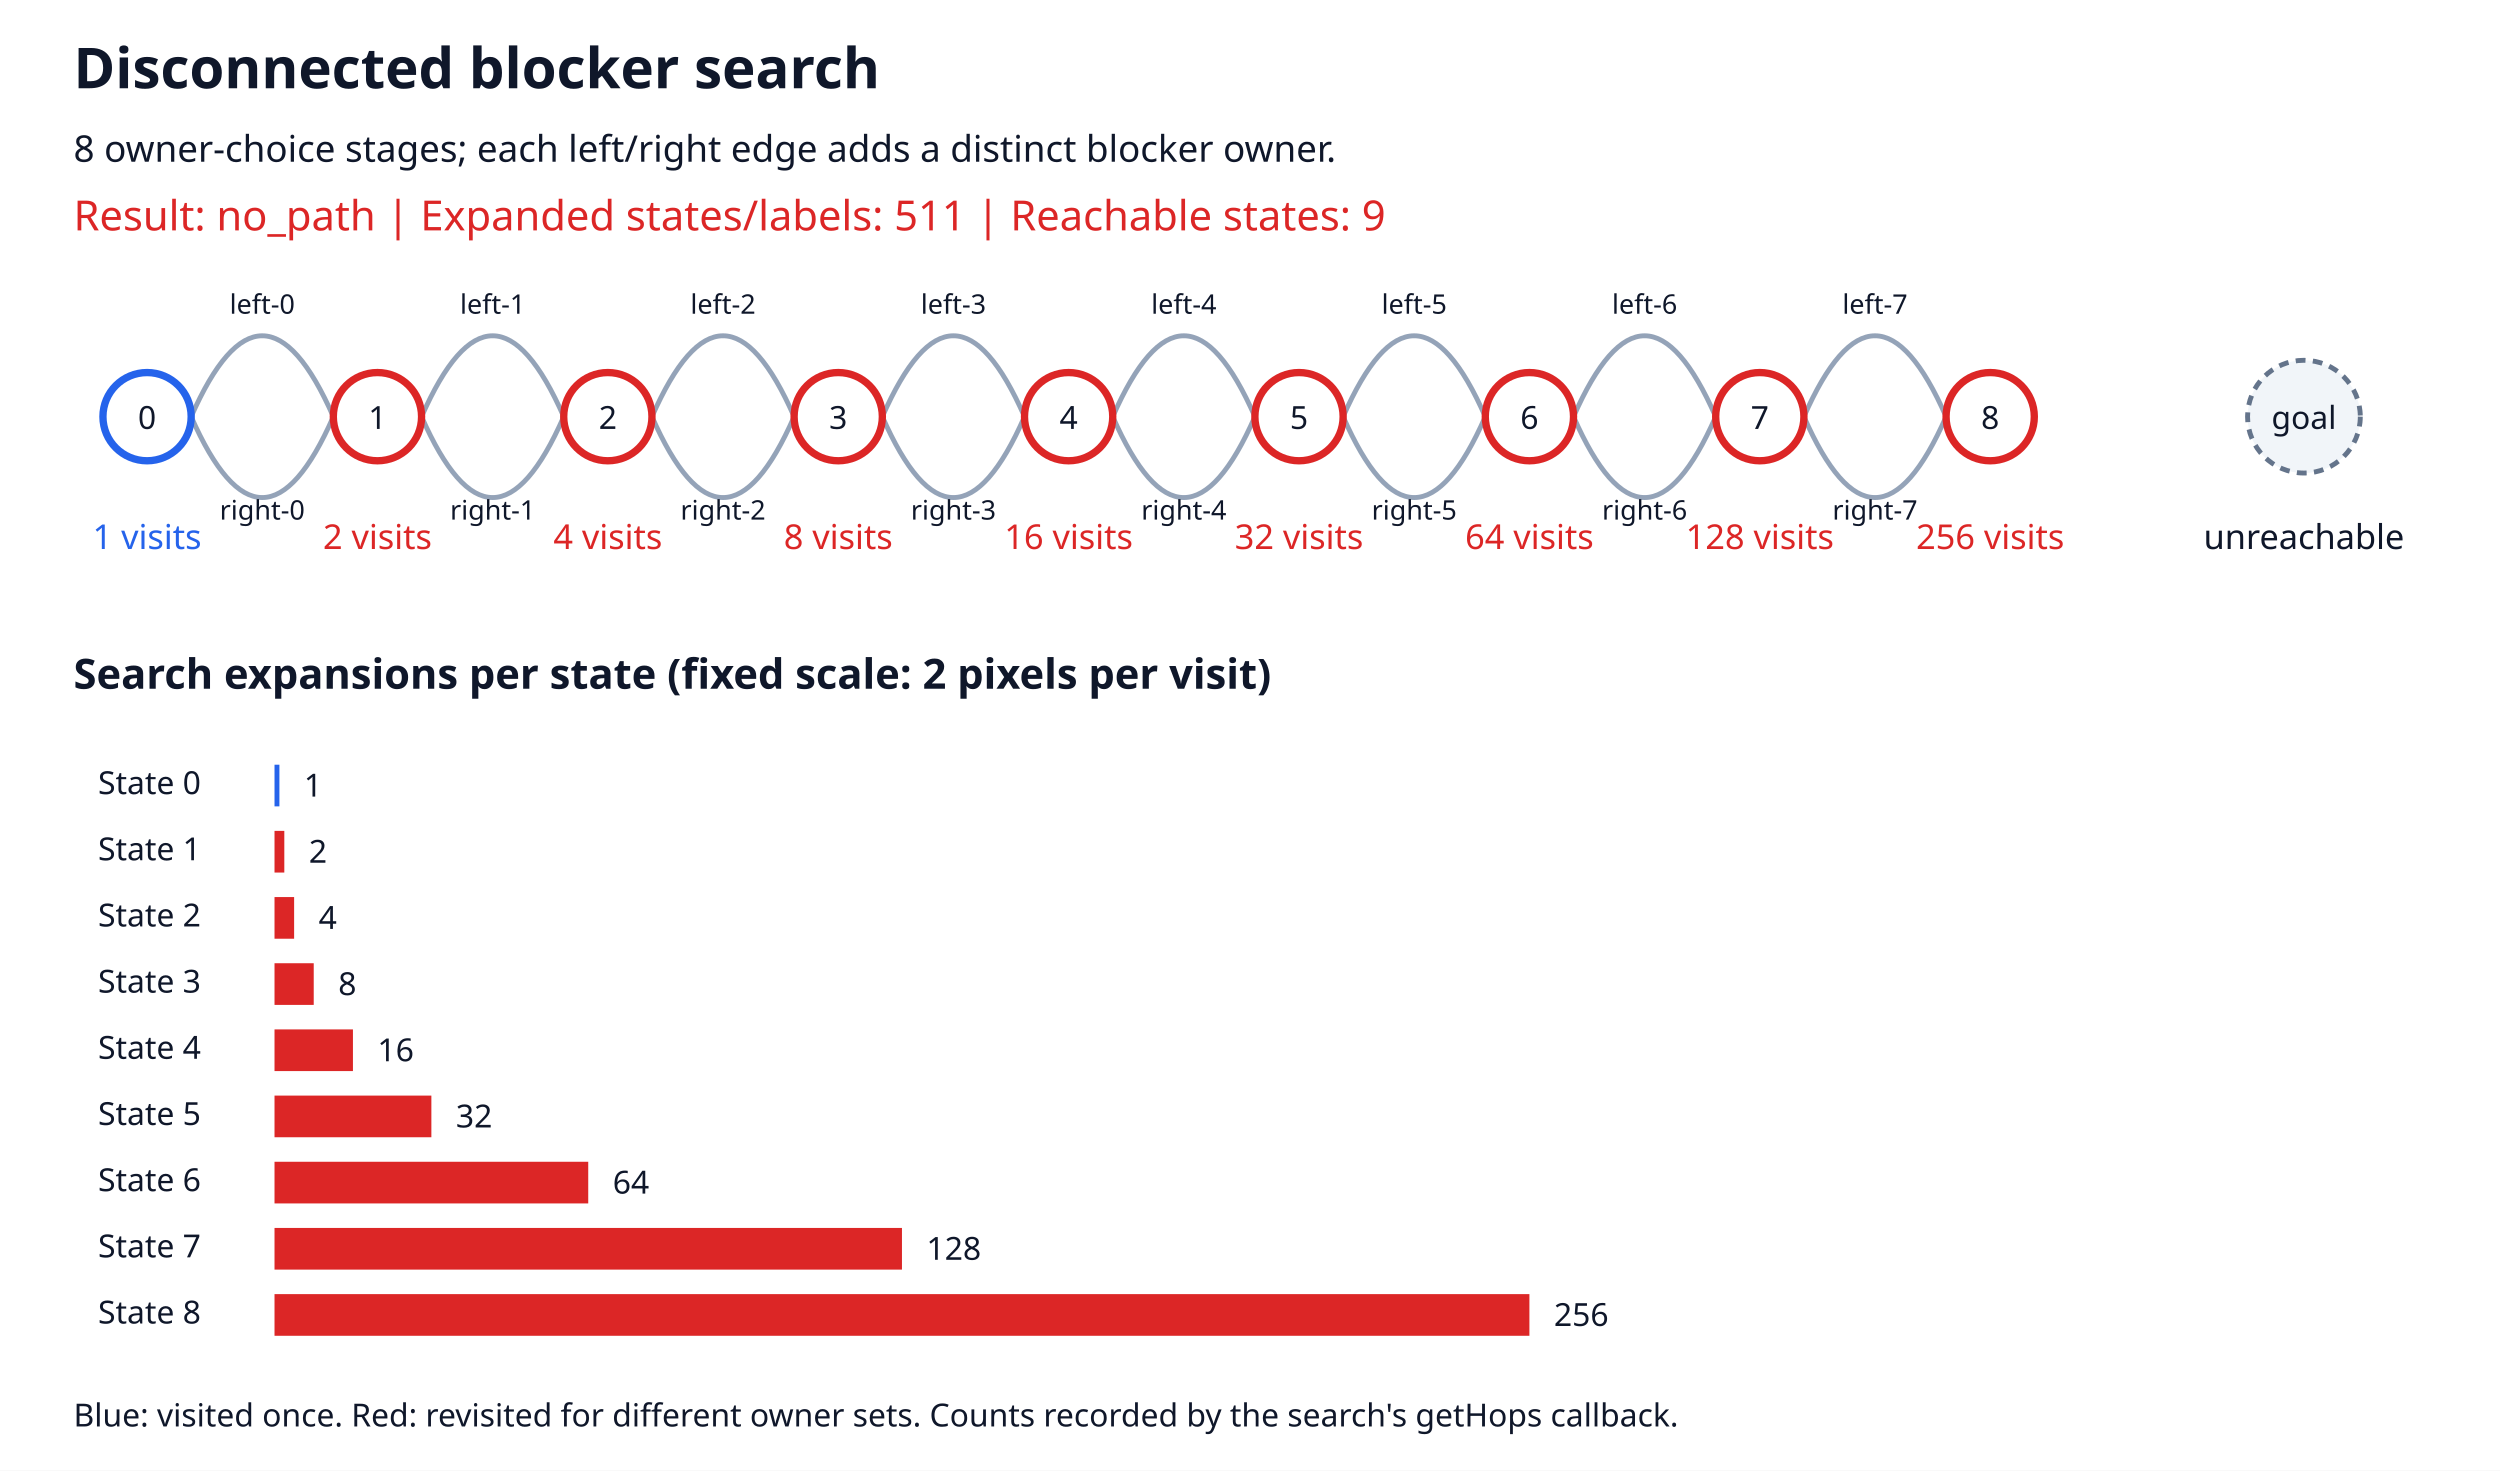
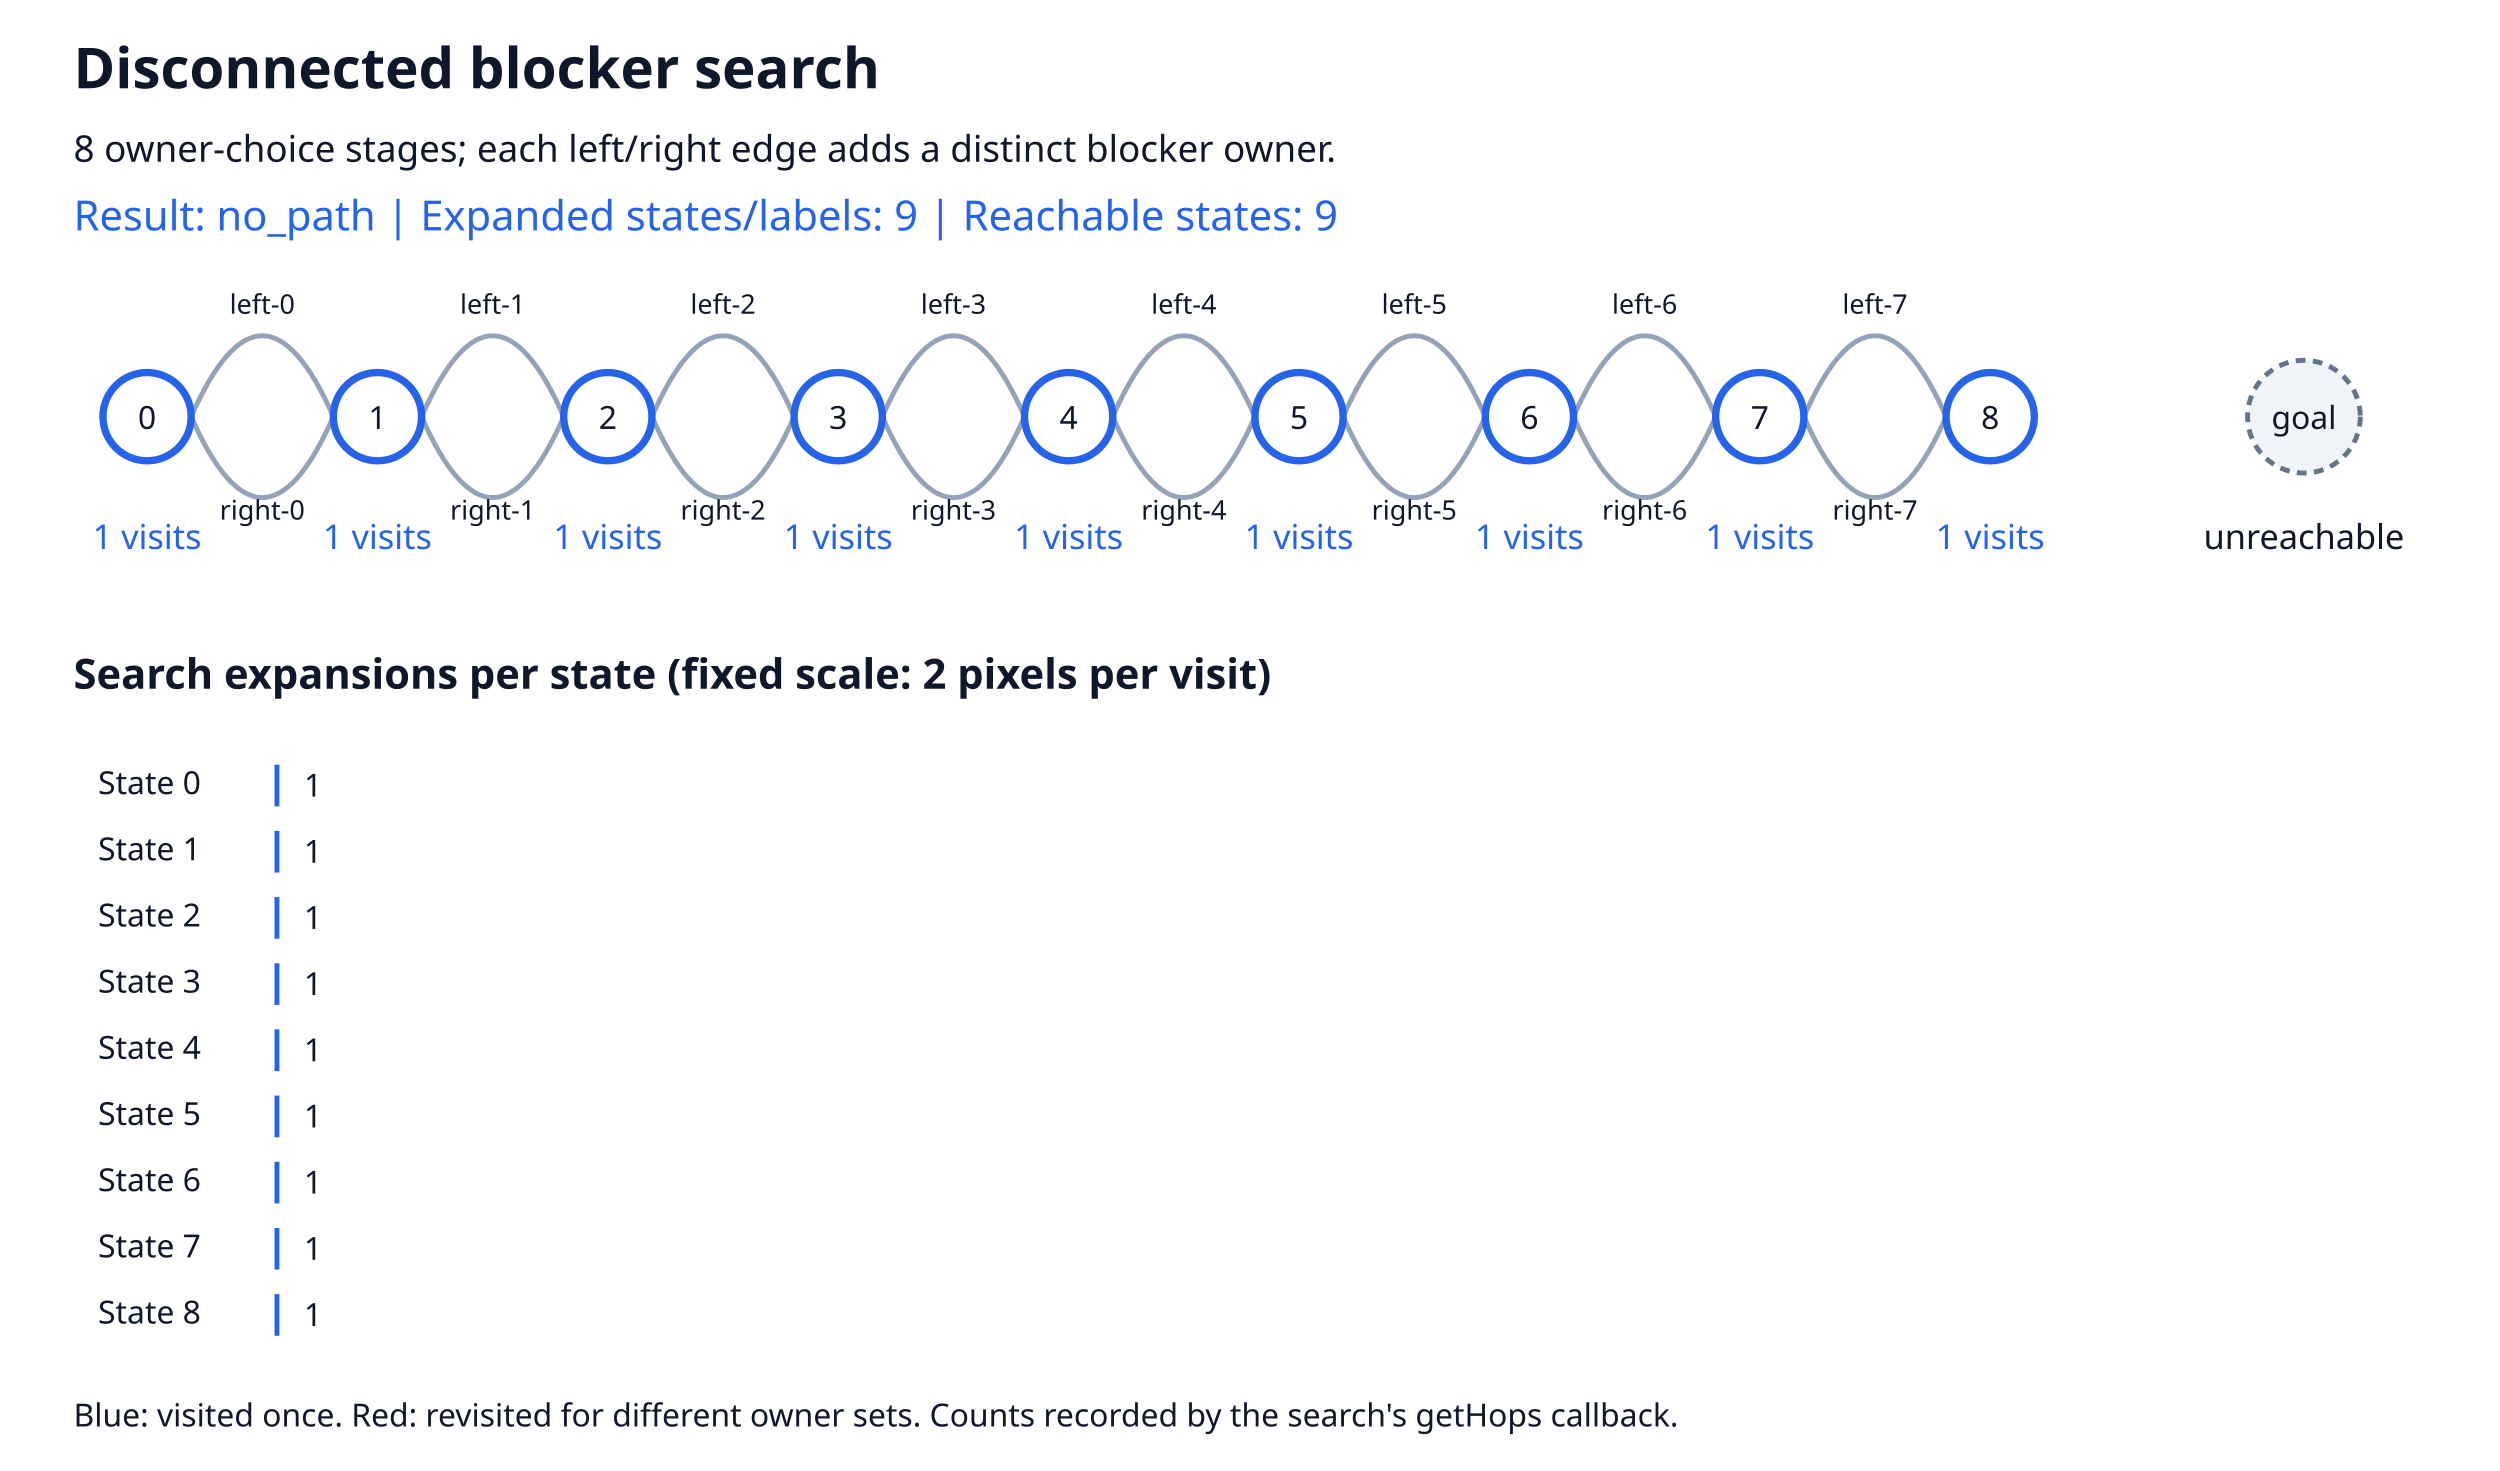
<svg xmlns="http://www.w3.org/2000/svg" width="1020" height="600" viewBox="0 0 1020 600">
  <rect width="1020" height="600" fill="white" />
  <g font-family="sans-serif" fill="#0f172a">
    <text x="30" y="36" font-size="23" font-weight="bold">Disconnected blocker search</text>
    <text x="30" y="66" font-size="15">8 owner-choice stages; each left/right edge adds a distinct blocker owner.</text>
-     <text x="30" y="94" font-size="17" fill="#dc2626">Result: no_path | Expanded states/labels: 511 | Reachable states: 9</text>
+     <text x="30" y="94" font-size="17" fill="#2563eb">Result: no_path | Expanded states/labels: 9 | Reachable states: 9</text>
    <path d="M 78 170 Q 107 104 136 170" fill="none" stroke="#94a3b8" stroke-width="2" />
    <text x="107" y="128" font-size="11" text-anchor="middle">left-0</text>
    <path d="M 78 170 Q 107 236 136 170" fill="none" stroke="#94a3b8" stroke-width="2" />
    <text x="107" y="212" font-size="11" text-anchor="middle">right-0</text>
    <circle cx="60" cy="170" r="18" fill="white" stroke="#2563eb" stroke-width="3" />
    <text x="60" y="175" text-anchor="middle" font-size="13">0</text>
    <text x="60" y="224" text-anchor="middle" fill="#2563eb" font-size="14">1 visits</text>
    <path d="M 172 170 Q 201 104 230 170" fill="none" stroke="#94a3b8" stroke-width="2" />
    <text x="201" y="128" font-size="11" text-anchor="middle">left-1</text>
    <path d="M 172 170 Q 201 236 230 170" fill="none" stroke="#94a3b8" stroke-width="2" />
    <text x="201" y="212" font-size="11" text-anchor="middle">right-1</text>
-     <circle cx="154" cy="170" r="18" fill="white" stroke="#dc2626" stroke-width="3" />
+     <circle cx="154" cy="170" r="18" fill="white" stroke="#2563eb" stroke-width="3" />
    <text x="154" y="175" text-anchor="middle" font-size="13">1</text>
-     <text x="154" y="224" text-anchor="middle" fill="#dc2626" font-size="14">2 visits</text>
+     <text x="154" y="224" text-anchor="middle" fill="#2563eb" font-size="14">1 visits</text>
    <path d="M 266 170 Q 295 104 324 170" fill="none" stroke="#94a3b8" stroke-width="2" />
    <text x="295" y="128" font-size="11" text-anchor="middle">left-2</text>
    <path d="M 266 170 Q 295 236 324 170" fill="none" stroke="#94a3b8" stroke-width="2" />
    <text x="295" y="212" font-size="11" text-anchor="middle">right-2</text>
-     <circle cx="248" cy="170" r="18" fill="white" stroke="#dc2626" stroke-width="3" />
+     <circle cx="248" cy="170" r="18" fill="white" stroke="#2563eb" stroke-width="3" />
    <text x="248" y="175" text-anchor="middle" font-size="13">2</text>
-     <text x="248" y="224" text-anchor="middle" fill="#dc2626" font-size="14">4 visits</text>
+     <text x="248" y="224" text-anchor="middle" fill="#2563eb" font-size="14">1 visits</text>
    <path d="M 360 170 Q 389 104 418 170" fill="none" stroke="#94a3b8" stroke-width="2" />
    <text x="389" y="128" font-size="11" text-anchor="middle">left-3</text>
    <path d="M 360 170 Q 389 236 418 170" fill="none" stroke="#94a3b8" stroke-width="2" />
    <text x="389" y="212" font-size="11" text-anchor="middle">right-3</text>
-     <circle cx="342" cy="170" r="18" fill="white" stroke="#dc2626" stroke-width="3" />
+     <circle cx="342" cy="170" r="18" fill="white" stroke="#2563eb" stroke-width="3" />
    <text x="342" y="175" text-anchor="middle" font-size="13">3</text>
-     <text x="342" y="224" text-anchor="middle" fill="#dc2626" font-size="14">8 visits</text>
+     <text x="342" y="224" text-anchor="middle" fill="#2563eb" font-size="14">1 visits</text>
    <path d="M 454 170 Q 483 104 512 170" fill="none" stroke="#94a3b8" stroke-width="2" />
    <text x="483" y="128" font-size="11" text-anchor="middle">left-4</text>
    <path d="M 454 170 Q 483 236 512 170" fill="none" stroke="#94a3b8" stroke-width="2" />
    <text x="483" y="212" font-size="11" text-anchor="middle">right-4</text>
-     <circle cx="436" cy="170" r="18" fill="white" stroke="#dc2626" stroke-width="3" />
+     <circle cx="436" cy="170" r="18" fill="white" stroke="#2563eb" stroke-width="3" />
    <text x="436" y="175" text-anchor="middle" font-size="13">4</text>
-     <text x="436" y="224" text-anchor="middle" fill="#dc2626" font-size="14">16 visits</text>
+     <text x="436" y="224" text-anchor="middle" fill="#2563eb" font-size="14">1 visits</text>
    <path d="M 548 170 Q 577 104 606 170" fill="none" stroke="#94a3b8" stroke-width="2" />
    <text x="577" y="128" font-size="11" text-anchor="middle">left-5</text>
    <path d="M 548 170 Q 577 236 606 170" fill="none" stroke="#94a3b8" stroke-width="2" />
    <text x="577" y="212" font-size="11" text-anchor="middle">right-5</text>
-     <circle cx="530" cy="170" r="18" fill="white" stroke="#dc2626" stroke-width="3" />
+     <circle cx="530" cy="170" r="18" fill="white" stroke="#2563eb" stroke-width="3" />
    <text x="530" y="175" text-anchor="middle" font-size="13">5</text>
-     <text x="530" y="224" text-anchor="middle" fill="#dc2626" font-size="14">32 visits</text>
+     <text x="530" y="224" text-anchor="middle" fill="#2563eb" font-size="14">1 visits</text>
    <path d="M 642 170 Q 671 104 700 170" fill="none" stroke="#94a3b8" stroke-width="2" />
    <text x="671" y="128" font-size="11" text-anchor="middle">left-6</text>
    <path d="M 642 170 Q 671 236 700 170" fill="none" stroke="#94a3b8" stroke-width="2" />
    <text x="671" y="212" font-size="11" text-anchor="middle">right-6</text>
-     <circle cx="624" cy="170" r="18" fill="white" stroke="#dc2626" stroke-width="3" />
+     <circle cx="624" cy="170" r="18" fill="white" stroke="#2563eb" stroke-width="3" />
    <text x="624" y="175" text-anchor="middle" font-size="13">6</text>
-     <text x="624" y="224" text-anchor="middle" fill="#dc2626" font-size="14">64 visits</text>
+     <text x="624" y="224" text-anchor="middle" fill="#2563eb" font-size="14">1 visits</text>
    <path d="M 736 170 Q 765 104 794 170" fill="none" stroke="#94a3b8" stroke-width="2" />
    <text x="765" y="128" font-size="11" text-anchor="middle">left-7</text>
    <path d="M 736 170 Q 765 236 794 170" fill="none" stroke="#94a3b8" stroke-width="2" />
    <text x="765" y="212" font-size="11" text-anchor="middle">right-7</text>
-     <circle cx="718" cy="170" r="18" fill="white" stroke="#dc2626" stroke-width="3" />
+     <circle cx="718" cy="170" r="18" fill="white" stroke="#2563eb" stroke-width="3" />
    <text x="718" y="175" text-anchor="middle" font-size="13">7</text>
-     <text x="718" y="224" text-anchor="middle" fill="#dc2626" font-size="14">128 visits</text>
-     <circle cx="812" cy="170" r="18" fill="white" stroke="#dc2626" stroke-width="3" />
+     <text x="718" y="224" text-anchor="middle" fill="#2563eb" font-size="14">1 visits</text>
+     <circle cx="812" cy="170" r="18" fill="white" stroke="#2563eb" stroke-width="3" />
    <text x="812" y="175" text-anchor="middle" font-size="13">8</text>
-     <text x="812" y="224" text-anchor="middle" fill="#dc2626" font-size="14">256 visits</text>
+     <text x="812" y="224" text-anchor="middle" fill="#2563eb" font-size="14">1 visits</text>
    <circle cx="940" cy="170" r="23" fill="#f1f5f9" stroke="#64748b" stroke-width="2" stroke-dasharray="4 3" />
    <text x="940" y="175" text-anchor="middle" font-size="13">goal</text>
    <text x="940" y="224" text-anchor="middle" font-size="14">unreachable</text>
    <text x="30" y="281" font-size="17" font-weight="bold">Search expansions per state (fixed scale: 2 pixels per visit)</text>
    <text x="40" y="324" font-size="13">State 0</text>
    <rect x="112" y="312" width="2" height="17" fill="#2563eb" />
    <text x="124" y="325" font-size="13">1</text>
    <text x="40" y="351" font-size="13">State 1</text>
-     <rect x="112" y="339" width="4" height="17" fill="#dc2626" />
-     <text x="126" y="352" font-size="13">2</text>
+     <rect x="112" y="339" width="2" height="17" fill="#2563eb" />
+     <text x="124" y="352" font-size="13">1</text>
    <text x="40" y="378" font-size="13">State 2</text>
-     <rect x="112" y="366" width="8" height="17" fill="#dc2626" />
-     <text x="130" y="379" font-size="13">4</text>
+     <rect x="112" y="366" width="2" height="17" fill="#2563eb" />
+     <text x="124" y="379" font-size="13">1</text>
    <text x="40" y="405" font-size="13">State 3</text>
-     <rect x="112" y="393" width="16" height="17" fill="#dc2626" />
-     <text x="138" y="406" font-size="13">8</text>
+     <rect x="112" y="393" width="2" height="17" fill="#2563eb" />
+     <text x="124" y="406" font-size="13">1</text>
    <text x="40" y="432" font-size="13">State 4</text>
-     <rect x="112" y="420" width="32" height="17" fill="#dc2626" />
-     <text x="154" y="433" font-size="13">16</text>
+     <rect x="112" y="420" width="2" height="17" fill="#2563eb" />
+     <text x="124" y="433" font-size="13">1</text>
    <text x="40" y="459" font-size="13">State 5</text>
-     <rect x="112" y="447" width="64" height="17" fill="#dc2626" />
-     <text x="186" y="460" font-size="13">32</text>
+     <rect x="112" y="447" width="2" height="17" fill="#2563eb" />
+     <text x="124" y="460" font-size="13">1</text>
    <text x="40" y="486" font-size="13">State 6</text>
-     <rect x="112" y="474" width="128" height="17" fill="#dc2626" />
-     <text x="250" y="487" font-size="13">64</text>
+     <rect x="112" y="474" width="2" height="17" fill="#2563eb" />
+     <text x="124" y="487" font-size="13">1</text>
    <text x="40" y="513" font-size="13">State 7</text>
-     <rect x="112" y="501" width="256" height="17" fill="#dc2626" />
-     <text x="378" y="514" font-size="13">128</text>
+     <rect x="112" y="501" width="2" height="17" fill="#2563eb" />
+     <text x="124" y="514" font-size="13">1</text>
    <text x="40" y="540" font-size="13">State 8</text>
-     <rect x="112" y="528" width="512" height="17" fill="#dc2626" />
-     <text x="634" y="541" font-size="13">256</text>
+     <rect x="112" y="528" width="2" height="17" fill="#2563eb" />
+     <text x="124" y="541" font-size="13">1</text>
    <text x="30" y="582" font-size="13">Blue: visited once. Red: revisited for different owner sets. Counts recorded by the search's getHops callback.</text>
  </g>
</svg>
